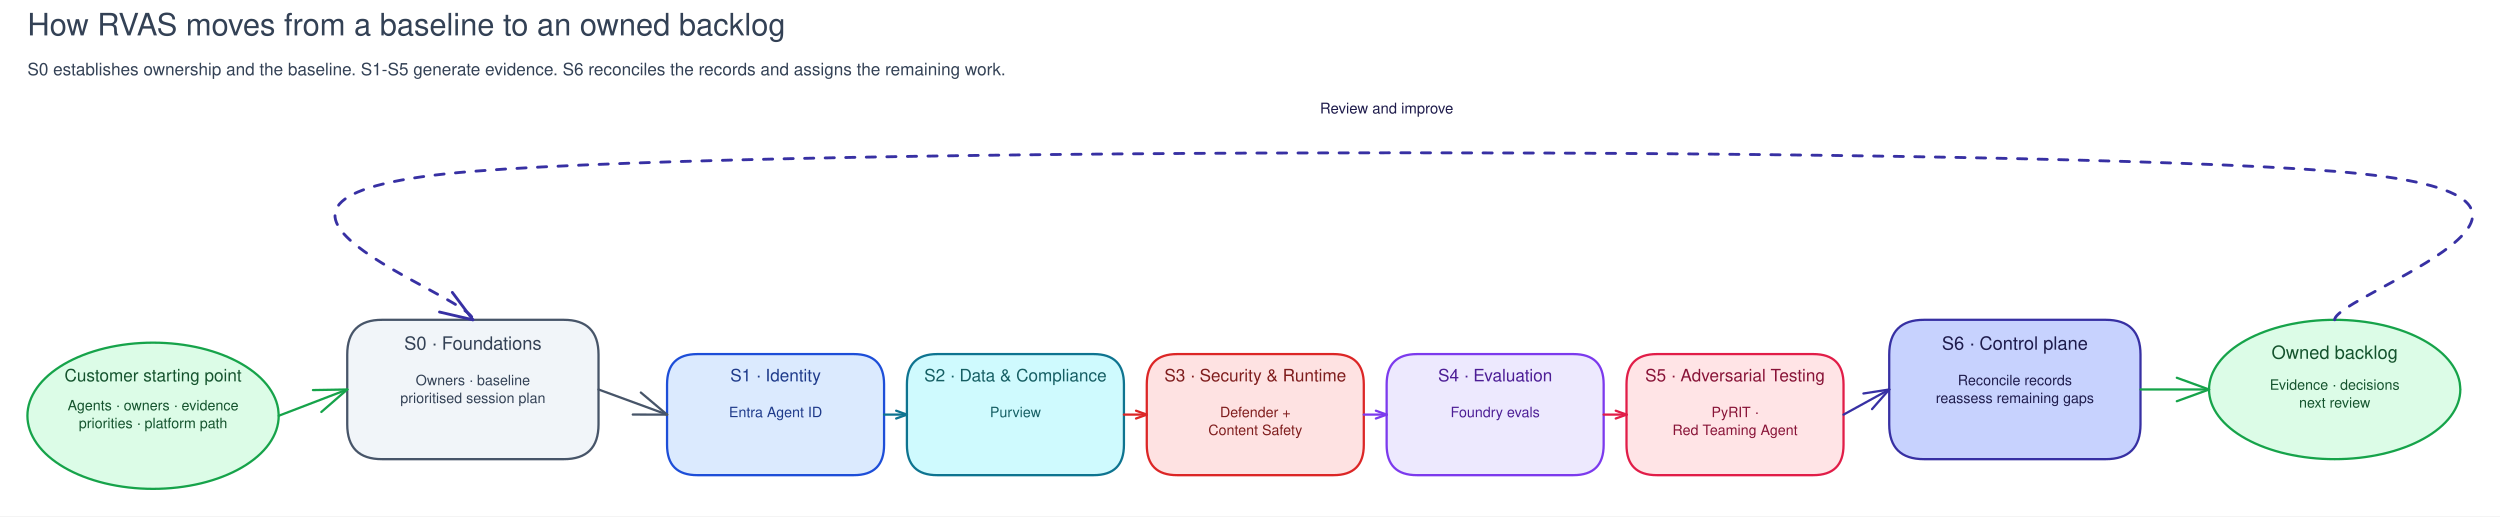
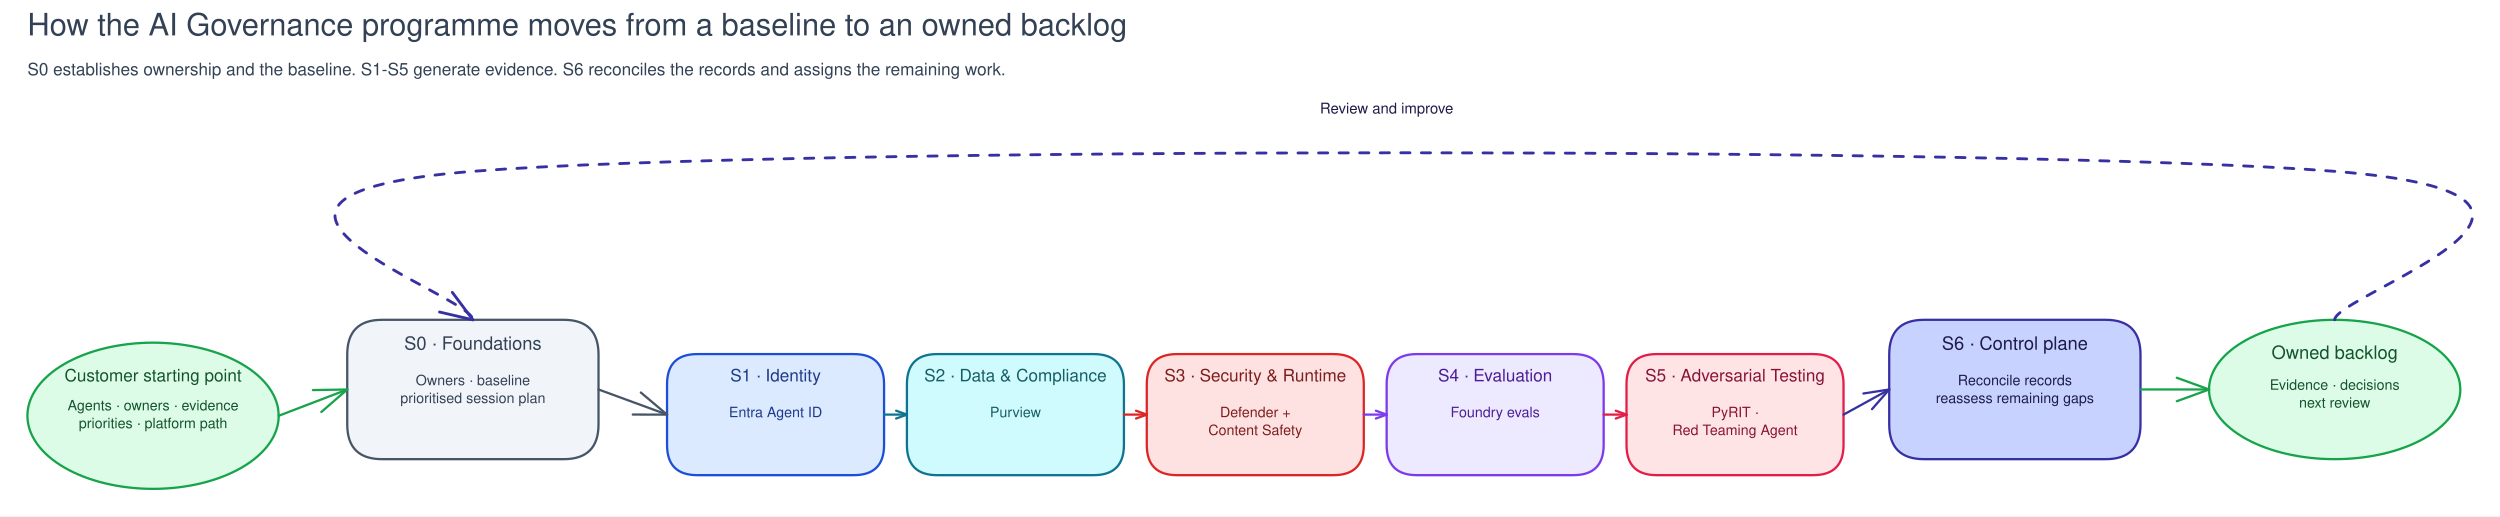
<svg xmlns="http://www.w3.org/2000/svg" version="1.1" viewBox="0 0 2188.741 452" width="2188.741" height="452">
  <defs>
    <style class="style-fonts">
      @font-face {
        font-family: "Virgil";
        src: url("https://unpkg.com/@excalidraw/excalidraw@undefined/dist/excalidraw-assets/Virgil.woff2");
      }
      @font-face {
        font-family: "Cascadia";
        src: url("https://unpkg.com/@excalidraw/excalidraw@undefined/dist/excalidraw-assets/Cascadia.woff2");
      }
      @font-face {
        font-family: "Assistant";
        src: url("https://unpkg.com/@excalidraw/excalidraw@undefined/dist/excalidraw-assets/Assistant-Regular.woff2");
      }
    </style>
  </defs>
  <rect x="0" y="0" width="2188.741" height="452" fill="#ffffff" />
  <g transform="translate(24 24) rotate(0 750 16.875)">
-     <text x="0" y="0" font-family="Helvetica, Segoe UI Emoji" font-size="27px" fill="#334155" text-anchor="start" style="white-space: pre;" direction="ltr" dominant-baseline="text-before-edge">How RVAS moves from a baseline to an owned backlog</text>
+     <text x="0" y="0" font-family="Helvetica, Segoe UI Emoji" font-size="27px" fill="#334155" text-anchor="start" style="white-space: pre;" direction="ltr" dominant-baseline="text-before-edge">How the AI Governance programme moves from a baseline to an owned backlog</text>
  </g>
  <g transform="translate(24 62) rotate(0 750 9.375)">
    <text x="0" y="0" font-family="Helvetica, Segoe UI Emoji" font-size="15px" fill="#334155" text-anchor="start" style="white-space: pre;" direction="ltr" dominant-baseline="text-before-edge">S0 establishes ownership and the baseline. S1-S5 generate evidence. S6 reconciles the records and assigns the remaining work.</text>
  </g>
  <g stroke-linecap="round" transform="translate(24 300) rotate(0 110 64)">
    <path d="M220 64 C220 66.09, 219.82 68.19, 219.47 70.27 C219.12 72.35, 218.59 74.43, 217.89 76.49 C217.19 78.54, 216.31 80.58, 215.26 82.58 C214.22 84.58, 213 86.56, 211.63 88.49 C210.25 90.42, 208.71 92.33, 207.01 94.17 C205.32 96.01, 203.46 97.82, 201.46 99.56 C199.46 101.3, 197.31 102.98, 195.03 104.6 C192.75 106.22, 190.32 107.78, 187.78 109.25 C185.24 110.73, 182.56 112.15, 179.78 113.47 C177.01 114.8, 174.1 116.05, 171.11 117.21 C168.12 118.38, 165.02 119.46, 161.85 120.44 C158.68 121.43, 155.42 122.33, 152.1 123.13 C148.77 123.93, 145.37 124.64, 141.93 125.24 C138.49 125.85, 134.98 126.36, 131.46 126.77 C127.94 127.18, 124.36 127.49, 120.78 127.69 C117.21 127.9, 113.59 128, 110 128 C106.41 128, 102.79 127.9, 99.22 127.69 C95.64 127.49, 92.06 127.18, 88.54 126.77 C85.02 126.36, 81.51 125.85, 78.07 125.24 C74.63 124.64, 71.23 123.93, 67.9 123.13 C64.58 122.33, 61.32 121.43, 58.15 120.44 C54.98 119.46, 51.88 118.38, 48.89 117.21 C45.9 116.05, 42.99 114.8, 40.22 113.47 C37.44 112.15, 34.76 110.73, 32.22 109.25 C29.68 107.78, 27.25 106.22, 24.97 104.6 C22.69 102.98, 20.54 101.3, 18.54 99.56 C16.54 97.82, 14.68 96.01, 12.99 94.17 C11.29 92.33, 9.75 90.42, 8.37 88.49 C7 86.56, 5.78 84.58, 4.74 82.58 C3.69 80.58, 2.81 78.54, 2.11 76.49 C1.41 74.43, 0.88 72.35, 0.53 70.27 C0.18 68.19, 0 66.09, 0 64 C0 61.91, 0.18 59.81, 0.53 57.73 C0.88 55.65, 1.41 53.57, 2.11 51.51 C2.81 49.46, 3.69 47.42, 4.74 45.42 C5.78 43.42, 7 41.44, 8.37 39.51 C9.75 37.58, 11.29 35.67, 12.99 33.83 C14.68 31.99, 16.54 30.18, 18.54 28.44 C20.54 26.7, 22.69 25.02, 24.97 23.4 C27.25 21.78, 29.68 20.22, 32.22 18.75 C34.76 17.27, 37.44 15.85, 40.22 14.53 C42.99 13.2, 45.9 11.95, 48.89 10.79 C51.88 9.62, 54.98 8.54, 58.15 7.56 C61.32 6.57, 64.58 5.67, 67.9 4.87 C71.23 4.07, 74.63 3.36, 78.07 2.76 C81.51 2.15, 85.02 1.64, 88.54 1.23 C92.06 0.82, 95.64 0.51, 99.22 0.31 C102.79 0.1, 106.41 0, 110 0 C113.59 0, 117.21 0.1, 120.78 0.31 C124.36 0.51, 127.94 0.82, 131.46 1.23 C134.98 1.64, 138.49 2.15, 141.93 2.76 C145.37 3.36, 148.77 4.07, 152.1 4.87 C155.42 5.67, 158.68 6.57, 161.85 7.56 C165.02 8.54, 168.12 9.62, 171.11 10.79 C174.1 11.95, 177.01 13.2, 179.78 14.53 C182.56 15.85, 185.24 17.27, 187.78 18.75 C190.32 20.22, 192.75 21.78, 195.03 23.4 C197.31 25.02, 199.46 26.7, 201.46 28.44 C203.46 30.18, 205.32 31.99, 207.01 33.83 C208.71 35.67, 210.25 37.58, 211.63 39.51 C213 41.44, 214.22 43.42, 215.26 45.42 C216.31 47.42, 217.19 49.46, 217.89 51.51 C218.59 53.57, 219.12 55.65, 219.47 57.73 C219.82 59.81, 219.91 62.95, 220 64 C220.09 65.05, 220.09 62.95, 220 64" stroke="none" stroke-width="0" fill="#dcfce7" />
    <path d="M220 64 C220 66.09, 219.82 68.19, 219.47 70.27 C219.12 72.35, 218.59 74.43, 217.89 76.49 C217.19 78.54, 216.31 80.58, 215.26 82.58 C214.22 84.58, 213 86.56, 211.63 88.49 C210.25 90.42, 208.71 92.33, 207.01 94.17 C205.32 96.01, 203.46 97.82, 201.46 99.56 C199.46 101.3, 197.31 102.98, 195.03 104.6 C192.75 106.22, 190.32 107.78, 187.78 109.25 C185.24 110.73, 182.56 112.15, 179.78 113.47 C177.01 114.8, 174.1 116.05, 171.11 117.21 C168.12 118.38, 165.02 119.46, 161.85 120.44 C158.68 121.43, 155.42 122.33, 152.1 123.13 C148.77 123.93, 145.37 124.64, 141.93 125.24 C138.49 125.85, 134.98 126.36, 131.46 126.77 C127.94 127.18, 124.36 127.49, 120.78 127.69 C117.21 127.9, 113.59 128, 110 128 C106.41 128, 102.79 127.9, 99.22 127.69 C95.64 127.49, 92.06 127.18, 88.54 126.77 C85.02 126.36, 81.51 125.85, 78.07 125.24 C74.63 124.64, 71.23 123.93, 67.9 123.13 C64.58 122.33, 61.32 121.43, 58.15 120.44 C54.98 119.46, 51.88 118.38, 48.89 117.21 C45.9 116.05, 42.99 114.8, 40.22 113.47 C37.44 112.15, 34.76 110.73, 32.22 109.25 C29.68 107.78, 27.25 106.22, 24.97 104.6 C22.69 102.98, 20.54 101.3, 18.54 99.56 C16.54 97.82, 14.68 96.01, 12.99 94.17 C11.29 92.33, 9.75 90.42, 8.37 88.49 C7 86.56, 5.78 84.58, 4.74 82.58 C3.69 80.58, 2.81 78.54, 2.11 76.49 C1.41 74.43, 0.88 72.35, 0.53 70.27 C0.18 68.19, 0 66.09, 0 64 C0 61.91, 0.18 59.81, 0.53 57.73 C0.88 55.65, 1.41 53.57, 2.11 51.51 C2.81 49.46, 3.69 47.42, 4.74 45.42 C5.78 43.42, 7 41.44, 8.37 39.51 C9.75 37.58, 11.29 35.67, 12.99 33.83 C14.68 31.99, 16.54 30.18, 18.54 28.44 C20.54 26.7, 22.69 25.02, 24.97 23.4 C27.25 21.78, 29.68 20.22, 32.22 18.75 C34.76 17.27, 37.44 15.85, 40.22 14.53 C42.99 13.2, 45.9 11.95, 48.89 10.79 C51.88 9.62, 54.98 8.54, 58.15 7.56 C61.32 6.57, 64.58 5.67, 67.9 4.87 C71.23 4.07, 74.63 3.36, 78.07 2.76 C81.51 2.15, 85.02 1.64, 88.54 1.23 C92.06 0.82, 95.64 0.51, 99.22 0.31 C102.79 0.1, 106.41 0, 110 0 C113.59 0, 117.21 0.1, 120.78 0.31 C124.36 0.51, 127.94 0.82, 131.46 1.23 C134.98 1.64, 138.49 2.15, 141.93 2.76 C145.37 3.36, 148.77 4.07, 152.1 4.87 C155.42 5.67, 158.68 6.57, 161.85 7.56 C165.02 8.54, 168.12 9.62, 171.11 10.79 C174.1 11.95, 177.01 13.2, 179.78 14.53 C182.56 15.85, 185.24 17.27, 187.78 18.75 C190.32 20.22, 192.75 21.78, 195.03 23.4 C197.31 25.02, 199.46 26.7, 201.46 28.44 C203.46 30.18, 205.32 31.99, 207.01 33.83 C208.71 35.67, 210.25 37.58, 211.63 39.51 C213 41.44, 214.22 43.42, 215.26 45.42 C216.31 47.42, 217.19 49.46, 217.89 51.51 C218.59 53.57, 219.12 55.65, 219.47 57.73 C219.82 59.81, 219.91 62.95, 220 64 C220.09 65.05, 220.09 62.95, 220 64" stroke="#16a34a" stroke-width="2" fill="none" />
  </g>
  <g transform="translate(24 330) rotate(0 110 9.375)">
    <text x="110" y="0" font-family="Helvetica, Segoe UI Emoji" font-size="15px" fill="#14532d" text-anchor="middle" style="white-space: pre;" direction="ltr" dominant-baseline="text-before-edge">Customer starting point</text>
  </g>
  <g transform="translate(24 356) rotate(0 110 15.625)">
    <text x="110" y="0" font-family="Helvetica, Segoe UI Emoji" font-size="12.5px" fill="#14532d" text-anchor="middle" style="white-space: pre;" direction="ltr" dominant-baseline="text-before-edge">Agents · owners · evidence</text>
    <text x="110" y="15.625" font-family="Helvetica, Segoe UI Emoji" font-size="12.5px" fill="#14532d" text-anchor="middle" style="white-space: pre;" direction="ltr" dominant-baseline="text-before-edge">priorities · platform path</text>
  </g>
  <g stroke-linecap="round" transform="translate(304 280) rotate(0 110 61)">
    <path d="M30.5 0 C91.46 0, 152.42 0, 189.5 0 C209.83 0, 220 10.17, 220 30.5 C220 50.68, 220 70.85, 220 91.5 C220 111.83, 209.83 122, 189.5 122 C141.56 122, 93.62 122, 30.5 122 C10.17 122, 0 111.83, 0 91.5 C0 75.19, 0 58.88, 0 30.5 C0 10.17, 10.17 0, 30.5 0" stroke="none" stroke-width="0" fill="#f1f5f9" />
    <path d="M30.5 0 C63.06 0, 95.63 0, 189.5 0 M30.5 0 C67.61 0, 104.72 0, 189.5 0 M189.5 0 C209.83 0, 220 10.17, 220 30.5 M189.5 0 C209.83 0, 220 10.17, 220 30.5 M220 30.5 C220 50.48, 220 70.45, 220 91.5 M220 30.5 C220 54.2, 220 77.91, 220 91.5 M220 91.5 C220 111.83, 209.83 122, 189.5 122 M220 91.5 C220 111.83, 209.83 122, 189.5 122 M189.5 122 C130.74 122, 71.98 122, 30.5 122 M189.5 122 C137.39 122, 85.27 122, 30.5 122 M30.5 122 C10.17 122, 0 111.83, 0 91.5 M30.5 122 C10.17 122, 0 111.83, 0 91.5 M0 91.5 C0 74.06, 0 56.61, 0 30.5 M0 91.5 C0 69.18, 0 46.87, 0 30.5 M0 30.5 C0 10.17, 10.17 0, 30.5 0 M0 30.5 C0 10.17, 10.17 0, 30.5 0" stroke="#475569" stroke-width="2" fill="none" />
  </g>
  <g transform="translate(312 302) rotate(0 102 10)">
    <text x="102" y="0" font-family="Helvetica, Segoe UI Emoji" font-size="16px" fill="#334155" text-anchor="middle" style="white-space: pre;" direction="ltr" dominant-baseline="text-before-edge">S0 · Foundations</text>
  </g>
  <g transform="translate(312 334) rotate(0 102 15.625)">
    <text x="102" y="0" font-family="Helvetica, Segoe UI Emoji" font-size="12.5px" fill="#334155" text-anchor="middle" style="white-space: pre;" direction="ltr" dominant-baseline="text-before-edge">Owners · baseline</text>
    <text x="102" y="15.625" font-family="Helvetica, Segoe UI Emoji" font-size="12.5px" fill="#334155" text-anchor="middle" style="white-space: pre;" direction="ltr" dominant-baseline="text-before-edge">prioritised session plan</text>
  </g>
  <g stroke-linecap="round">
    <g transform="translate(244 364) rotate(0 30 -11.5)">
      <path d="M0 0 C10 -3.83, 50 -19.17, 60 -23 M0 0 C10 -3.83, 50 -19.17, 60 -23" stroke="#16a34a" stroke-width="2" fill="none" />
    </g>
    <g transform="translate(244 364) rotate(0 30 -11.5)">
      <path d="M37.35 -3.33 C41.99 -7.36, 46.64 -11.39, 60 -23 M37.35 -3.33 C43.17 -8.39, 49 -13.44, 60 -23" stroke="#16a34a" stroke-width="2" fill="none" />
    </g>
    <g transform="translate(244 364) rotate(0 30 -11.5)">
      <path d="M30 -22.49 C36.15 -22.59, 42.3 -22.7, 60 -23 M30 -22.49 C37.72 -22.62, 45.43 -22.75, 60 -23" stroke="#16a34a" stroke-width="2" fill="none" />
    </g>
  </g>
  <mask />
  <g stroke-linecap="round" transform="translate(584 310) rotate(0 95 53)">
    <path d="M26.5 0 C76.18 0, 125.86 0, 163.5 0 C181.17 0, 190 8.83, 190 26.5 C190 40.98, 190 55.46, 190 79.5 C190 97.17, 181.17 106, 163.5 106 C117.3 106, 71.11 106, 26.5 106 C8.83 106, 0 97.17, 0 79.5 C0 59.03, 0 38.56, 0 26.5 C0 8.83, 8.83 0, 26.5 0" stroke="none" stroke-width="0" fill="#dbeafe" />
    <path d="M26.5 0 C54.59 0, 82.68 0, 163.5 0 M26.5 0 C75.97 0, 125.44 0, 163.5 0 M163.5 0 C181.17 0, 190 8.83, 190 26.5 M163.5 0 C181.17 0, 190 8.83, 190 26.5 M190 26.5 C190 46.91, 190 67.32, 190 79.5 M190 26.5 C190 41.08, 190 55.67, 190 79.5 M190 79.5 C190 97.17, 181.17 106, 163.5 106 M190 79.5 C190 97.17, 181.17 106, 163.5 106 M163.5 106 C117.26 106, 71.02 106, 26.5 106 M163.5 106 C122 106, 80.49 106, 26.5 106 M26.5 106 C8.83 106, 0 97.17, 0 79.5 M26.5 106 C8.83 106, 0 97.17, 0 79.5 M0 79.5 C0 61.5, 0 43.5, 0 26.5 M0 79.5 C0 63.06, 0 46.61, 0 26.5 M0 26.5 C0 8.83, 8.83 0, 26.5 0 M0 26.5 C0 8.83, 8.83 0, 26.5 0" stroke="#1d4ed8" stroke-width="2" fill="none" />
  </g>
  <g transform="translate(590 330) rotate(0 89 9.375)">
    <text x="89" y="0" font-family="Helvetica, Segoe UI Emoji" font-size="15px" fill="#1e3a8a" text-anchor="middle" style="white-space: pre;" direction="ltr" dominant-baseline="text-before-edge">S1 · Identity</text>
  </g>
  <g transform="translate(590 362) rotate(0 89 7.8125)">
    <text x="89" y="0" font-family="Helvetica, Segoe UI Emoji" font-size="12.5px" fill="#1e3a8a" text-anchor="middle" style="white-space: pre;" direction="ltr" dominant-baseline="text-before-edge">Entra Agent ID</text>
  </g>
  <g stroke-linecap="round" transform="translate(794 310) rotate(0 95 53)">
    <path d="M26.5 0 C62.41 0, 98.31 0, 163.5 0 C181.17 0, 190 8.83, 190 26.5 C190 40.31, 190 54.13, 190 79.5 C190 97.17, 181.17 106, 163.5 106 C125.56 106, 87.61 106, 26.5 106 C8.83 106, 0 97.17, 0 79.5 C0 63.62, 0 47.74, 0 26.5 C0 8.83, 8.83 0, 26.5 0" stroke="none" stroke-width="0" fill="#cffafe" />
    <path d="M26.5 0 C54.61 0, 82.72 0, 163.5 0 M26.5 0 C64.98 0, 103.46 0, 163.5 0 M163.5 0 C181.17 0, 190 8.83, 190 26.5 M163.5 0 C181.17 0, 190 8.83, 190 26.5 M190 26.5 C190 47.58, 190 68.65, 190 79.5 M190 26.5 C190 42.85, 190 59.19, 190 79.5 M190 79.5 C190 97.17, 181.17 106, 163.5 106 M190 79.5 C190 97.17, 181.17 106, 163.5 106 M163.5 106 C124.31 106, 85.13 106, 26.5 106 M163.5 106 C128.34 106, 93.17 106, 26.5 106 M26.5 106 C8.83 106, 0 97.17, 0 79.5 M26.5 106 C8.83 106, 0 97.17, 0 79.5 M0 79.5 C0 59.47, 0 39.44, 0 26.5 M0 79.5 C0 59.1, 0 38.71, 0 26.5 M0 26.5 C0 8.83, 8.83 0, 26.5 0 M0 26.5 C0 8.83, 8.83 0, 26.5 0" stroke="#0e7490" stroke-width="2" fill="none" />
  </g>
  <g transform="translate(800 330) rotate(0 89 9.375)">
    <text x="89" y="0" font-family="Helvetica, Segoe UI Emoji" font-size="15px" fill="#155e63" text-anchor="middle" style="white-space: pre;" direction="ltr" dominant-baseline="text-before-edge">S2 · Data &amp; Compliance</text>
  </g>
  <g transform="translate(800 362) rotate(0 89 7.8125)">
    <text x="89" y="0" font-family="Helvetica, Segoe UI Emoji" font-size="12.5px" fill="#155e63" text-anchor="middle" style="white-space: pre;" direction="ltr" dominant-baseline="text-before-edge">Purview</text>
  </g>
  <g stroke-linecap="round" transform="translate(1004 310) rotate(0 95 53)">
    <path d="M26.5 0 C76.03 0, 125.57 0, 163.5 0 C181.17 0, 190 8.83, 190 26.5 C190 39.65, 190 52.8, 190 79.5 C190 97.17, 181.17 106, 163.5 106 C133.81 106, 104.12 106, 26.5 106 C8.83 106, 0 97.17, 0 79.5 C0 68.21, 0 56.92, 0 26.5 C0 8.83, 8.83 0, 26.5 0" stroke="none" stroke-width="0" fill="#fee2e2" />
    <path d="M26.5 0 C54.63 0, 82.76 0, 163.5 0 M26.5 0 C53.99 0, 81.48 0, 163.5 0 M163.5 0 C181.17 0, 190 8.83, 190 26.5 M163.5 0 C181.17 0, 190 8.83, 190 26.5 M190 26.5 C190 37.64, 190 48.79, 190 79.5 M190 26.5 C190 44.61, 190 62.72, 190 79.5 M190 79.5 C190 97.17, 181.17 106, 163.5 106 M190 79.5 C190 97.17, 181.17 106, 163.5 106 M163.5 106 C131.36 106, 99.23 106, 26.5 106 M163.5 106 C134.68 106, 105.86 106, 26.5 106 M26.5 106 C8.83 106, 0 97.17, 0 79.5 M26.5 106 C8.83 106, 0 97.17, 0 79.5 M0 79.5 C0 68.04, 0 56.57, 0 26.5 M0 79.5 C0 65.75, 0 52, 0 26.5 M0 26.5 C0 8.83, 8.83 0, 26.5 0 M0 26.5 C0 8.83, 8.83 0, 26.5 0" stroke="#dc2626" stroke-width="2" fill="none" />
  </g>
  <g transform="translate(1010 330) rotate(0 89 9.375)">
    <text x="89" y="0" font-family="Helvetica, Segoe UI Emoji" font-size="15px" fill="#7f1d1d" text-anchor="middle" style="white-space: pre;" direction="ltr" dominant-baseline="text-before-edge">S3 · Security &amp; Runtime</text>
  </g>
  <g transform="translate(1010 362) rotate(0 89 15.625)">
    <text x="89" y="0" font-family="Helvetica, Segoe UI Emoji" font-size="12.5px" fill="#7f1d1d" text-anchor="middle" style="white-space: pre;" direction="ltr" dominant-baseline="text-before-edge">Defender +</text>
    <text x="89" y="15.625" font-family="Helvetica, Segoe UI Emoji" font-size="12.5px" fill="#7f1d1d" text-anchor="middle" style="white-space: pre;" direction="ltr" dominant-baseline="text-before-edge">Content Safety</text>
  </g>
  <g stroke-linecap="round" transform="translate(1214 310) rotate(0 95 53)">
    <path d="M26.5 0 C62.26 0, 98.02 0, 163.5 0 C181.17 0, 190 8.83, 190 26.5 C190 38.99, 190 51.47, 190 79.5 C190 97.17, 181.17 106, 163.5 106 C114.66 106, 65.82 106, 26.5 106 C8.83 106, 0 97.17, 0 79.5 C0 62.2, 0 44.9, 0 26.5 C0 8.83, 8.83 0, 26.5 0" stroke="none" stroke-width="0" fill="#ede9fe" />
    <path d="M26.5 0 C54.65 0, 82.81 0, 163.5 0 M26.5 0 C70.4 0, 114.3 0, 163.5 0 M163.5 0 C181.17 0, 190 8.83, 190 26.5 M163.5 0 C181.17 0, 190 8.83, 190 26.5 M190 26.5 C190 38.31, 190 50.12, 190 79.5 M190 26.5 C190 46.37, 190 66.25, 190 79.5 M190 79.5 C190 97.17, 181.17 106, 163.5 106 M190 79.5 C190 97.17, 181.17 106, 163.5 106 M163.5 106 C111.01 106, 58.53 106, 26.5 106 M163.5 106 C113.62 106, 63.74 106, 26.5 106 M26.5 106 C8.83 106, 0 97.17, 0 79.5 M26.5 106 C8.83 106, 0 97.17, 0 79.5 M0 79.5 C0 66.01, 0 52.51, 0 26.5 M0 79.5 C0 61.8, 0 44.1, 0 26.5 M0 26.5 C0 8.83, 8.83 0, 26.5 0 M0 26.5 C0 8.83, 8.83 0, 26.5 0" stroke="#7c3aed" stroke-width="2" fill="none" />
  </g>
  <g transform="translate(1220 330) rotate(0 89 9.375)">
    <text x="89" y="0" font-family="Helvetica, Segoe UI Emoji" font-size="15px" fill="#4c1d95" text-anchor="middle" style="white-space: pre;" direction="ltr" dominant-baseline="text-before-edge">S4 · Evaluation</text>
  </g>
  <g transform="translate(1220 362) rotate(0 89 7.8125)">
    <text x="89" y="0" font-family="Helvetica, Segoe UI Emoji" font-size="12.5px" fill="#4c1d95" text-anchor="middle" style="white-space: pre;" direction="ltr" dominant-baseline="text-before-edge">Foundry evals</text>
  </g>
  <g stroke-linecap="round" transform="translate(1424 310) rotate(0 95 53)">
    <path d="M26.5 0 C75.88 0, 125.27 0, 163.5 0 C181.17 0, 190 8.83, 190 26.5 C190 38.32, 190 50.14, 190 79.5 C190 97.17, 181.17 106, 163.5 106 C122.91 106, 82.32 106, 26.5 106 C8.83 106, 0 97.17, 0 79.5 C0 66.79, 0 54.07, 0 26.5 C0 8.83, 8.83 0, 26.5 0" stroke="none" stroke-width="0" fill="#ffe4e6" />
    <path d="M26.5 0 C54.68 0, 82.85 0, 163.5 0 M26.5 0 C59.41 0, 92.32 0, 163.5 0 M163.5 0 C181.17 0, 190 8.83, 190 26.5 M163.5 0 C181.17 0, 190 8.83, 190 26.5 M190 26.5 C190 38.98, 190 51.45, 190 79.5 M190 26.5 C190 37.54, 190 48.57, 190 79.5 M190 79.5 C190 97.17, 181.17 106, 163.5 106 M190 79.5 C190 97.17, 181.17 106, 163.5 106 M163.5 106 C118.06 106, 72.63 106, 26.5 106 M163.5 106 C119.96 106, 76.42 106, 26.5 106 M26.5 106 C8.83 106, 0 97.17, 0 79.5 M26.5 106 C8.83 106, 0 97.17, 0 79.5 M0 79.5 C0 63.97, 0 48.45, 0 26.5 M0 79.5 C0 68.44, 0 57.39, 0 26.5 M0 26.5 C0 8.83, 8.83 0, 26.5 0 M0 26.5 C0 8.83, 8.83 0, 26.5 0" stroke="#e11d48" stroke-width="2" fill="none" />
  </g>
  <g transform="translate(1430 330) rotate(0 89 9.375)">
    <text x="89" y="0" font-family="Helvetica, Segoe UI Emoji" font-size="15px" fill="#881337" text-anchor="middle" style="white-space: pre;" direction="ltr" dominant-baseline="text-before-edge">S5 · Adversarial Testing</text>
  </g>
  <g transform="translate(1430 362) rotate(0 89 15.625)">
    <text x="89" y="0" font-family="Helvetica, Segoe UI Emoji" font-size="12.5px" fill="#881337" text-anchor="middle" style="white-space: pre;" direction="ltr" dominant-baseline="text-before-edge">PyRIT ·</text>
    <text x="89" y="15.625" font-family="Helvetica, Segoe UI Emoji" font-size="12.5px" fill="#881337" text-anchor="middle" style="white-space: pre;" direction="ltr" dominant-baseline="text-before-edge">Red Teaming Agent</text>
  </g>
  <g stroke-linecap="round">
    <g transform="translate(524 341) rotate(0 30 11)">
      <path d="M0 0 C10 3.67, 50 18.33, 60 22 M0 0 C10 3.67, 50 18.33, 60 22" stroke="#475569" stroke-width="2" fill="none" />
    </g>
    <g transform="translate(524 341) rotate(0 30 11)">
      <path d="M30 21.93 C36.18 21.94, 42.35 21.96, 60 22 M30 21.93 C37.92 21.95, 45.84 21.97, 60 22" stroke="#475569" stroke-width="2" fill="none" />
    </g>
    <g transform="translate(524 341) rotate(0 30 11)">
      <path d="M37.06 2.66 C41.79 6.64, 46.51 10.62, 60 22 M37.06 2.66 C43.12 7.77, 49.17 12.87, 60 22" stroke="#475569" stroke-width="2" fill="none" />
    </g>
  </g>
  <mask />
  <g stroke-linecap="round">
    <g transform="translate(774 363) rotate(0 10 0)">
      <path d="M0 0 C4.12 0, 8.24 0, 20 0 M0 0 C5.44 0, 10.87 0, 20 0" stroke="#0e7490" stroke-width="2" fill="none" />
    </g>
    <g transform="translate(774 363) rotate(0 10 0)">
      <path d="M10.6 3.42 C12.54 2.72, 14.47 2.01, 20 0 M10.6 3.42 C13.16 2.49, 15.71 1.56, 20 0" stroke="#0e7490" stroke-width="2" fill="none" />
    </g>
    <g transform="translate(774 363) rotate(0 10 0)">
      <path d="M10.6 -3.42 C12.54 -2.72, 14.47 -2.01, 20 0 M10.6 -3.42 C13.16 -2.49, 15.71 -1.56, 20 0" stroke="#0e7490" stroke-width="2" fill="none" />
    </g>
  </g>
  <mask />
  <g stroke-linecap="round">
    <g transform="translate(984 363) rotate(0 10 0)">
      <path d="M0 0 C4.12 0, 8.24 0, 20 0 M0 0 C5.6 0, 11.19 0, 20 0" stroke="#dc2626" stroke-width="2" fill="none" />
    </g>
    <g transform="translate(984 363) rotate(0 10 0)">
      <path d="M10.6 3.42 C12.54 2.72, 14.47 2.01, 20 0 M10.6 3.42 C13.23 2.46, 15.86 1.51, 20 0" stroke="#dc2626" stroke-width="2" fill="none" />
    </g>
    <g transform="translate(984 363) rotate(0 10 0)">
      <path d="M10.6 -3.42 C12.54 -2.72, 14.47 -2.01, 20 0 M10.6 -3.42 C13.23 -2.46, 15.86 -1.51, 20 0" stroke="#dc2626" stroke-width="2" fill="none" />
    </g>
  </g>
  <mask />
  <g stroke-linecap="round">
    <g transform="translate(1194 363) rotate(0 10 0)">
      <path d="M0 0 C4.12 0, 8.24 0, 20 0 M0 0 C5.75 0, 11.51 0, 20 0" stroke="#7c3aed" stroke-width="2" fill="none" />
    </g>
    <g transform="translate(1194 363) rotate(0 10 0)">
      <path d="M10.6 3.42 C12.54 2.72, 14.48 2.01, 20 0 M10.6 3.42 C13.31 2.44, 16.01 1.45, 20 0" stroke="#7c3aed" stroke-width="2" fill="none" />
    </g>
    <g transform="translate(1194 363) rotate(0 10 0)">
      <path d="M10.6 -3.42 C12.54 -2.72, 14.48 -2.01, 20 0 M10.6 -3.42 C13.31 -2.44, 16.01 -1.45, 20 0" stroke="#7c3aed" stroke-width="2" fill="none" />
    </g>
  </g>
  <mask />
  <g stroke-linecap="round">
    <g transform="translate(1404 363) rotate(0 10 0)">
      <path d="M0 0 C4.12 0, 8.24 0, 20 0 M0 0 C5.91 0, 11.82 0, 20 0" stroke="#e11d48" stroke-width="2" fill="none" />
    </g>
    <g transform="translate(1404 363) rotate(0 10 0)">
      <path d="M10.6 3.42 C12.54 2.72, 14.48 2.01, 20 0 M10.6 3.42 C13.38 2.41, 16.16 1.4, 20 0" stroke="#e11d48" stroke-width="2" fill="none" />
    </g>
    <g transform="translate(1404 363) rotate(0 10 0)">
      <path d="M10.6 -3.42 C12.54 -2.72, 14.48 -2.01, 20 0 M10.6 -3.42 C13.38 -2.41, 16.16 -1.4, 20 0" stroke="#e11d48" stroke-width="2" fill="none" />
    </g>
  </g>
  <mask />
  <g stroke-linecap="round" transform="translate(1654 280) rotate(0 110 61)">
    <path d="M30.5 0 C71.66 0, 112.81 0, 189.5 0 C209.83 0, 220 10.17, 220 30.5 C220 54.01, 220 77.52, 220 91.5 C220 111.83, 209.83 122, 189.5 122 C139.32 122, 89.15 122, 30.5 122 C10.17 122, 0 111.83, 0 91.5 C0 68.31, 0 45.13, 0 30.5 C0 10.17, 10.17 0, 30.5 0" stroke="none" stroke-width="0" fill="#c7d2fe" />
    <path d="M30.5 0 C63.27 0, 96.05 0, 189.5 0 M30.5 0 C94.03 0, 157.56 0, 189.5 0 M189.5 0 C209.83 0, 220 10.17, 220 30.5 M189.5 0 C209.83 0, 220 10.17, 220 30.5 M220 30.5 C220 47.16, 220 63.82, 220 91.5 M220 30.5 C220 49.29, 220 68.08, 220 91.5 M220 91.5 C220 111.83, 209.83 122, 189.5 122 M220 91.5 C220 111.83, 209.83 122, 189.5 122 M189.5 122 C129.52 122, 69.53 122, 30.5 122 M189.5 122 C129.25 122, 69 122, 30.5 122 M30.5 122 C10.17 122, 0 111.83, 0 91.5 M30.5 122 C10.17 122, 0 111.83, 0 91.5 M0 91.5 C0 78.82, 0 66.14, 0 30.5 M0 91.5 C0 77.33, 0 63.16, 0 30.5 M0 30.5 C0 10.17, 10.17 0, 30.5 0 M0 30.5 C0 10.17, 10.17 0, 30.5 0" stroke="#3730a3" stroke-width="2" fill="none" />
  </g>
  <g transform="translate(1662 302) rotate(0 102 10)">
    <text x="102" y="0" font-family="Helvetica, Segoe UI Emoji" font-size="16px" fill="#1e1b4b" text-anchor="middle" style="white-space: pre;" direction="ltr" dominant-baseline="text-before-edge">S6 · Control plane</text>
  </g>
  <g transform="translate(1662 334) rotate(0 102 15.625)">
    <text x="102" y="0" font-family="Helvetica, Segoe UI Emoji" font-size="12.5px" fill="#1e1b4b" text-anchor="middle" style="white-space: pre;" direction="ltr" dominant-baseline="text-before-edge">Reconcile records</text>
    <text x="102" y="15.625" font-family="Helvetica, Segoe UI Emoji" font-size="12.5px" fill="#1e1b4b" text-anchor="middle" style="white-space: pre;" direction="ltr" dominant-baseline="text-before-edge">reassess remaining gaps</text>
  </g>
  <g stroke-linecap="round">
    <g transform="translate(1614 363) rotate(0 20 -11)">
      <path d="M0 0 C6.67 -3.67, 33.33 -18.33, 40 -22 M0 0 C6.67 -3.67, 33.33 -18.33, 40 -22" stroke="#3730a3" stroke-width="2" fill="none" />
    </g>
    <g transform="translate(1614 363) rotate(0 20 -11)">
      <path d="M24.97 -4.82 C28.07 -8.37, 31.17 -11.91, 40 -22 M24.97 -4.82 C28.33 -8.66, 31.68 -12.49, 40 -22" stroke="#3730a3" stroke-width="2" fill="none" />
    </g>
    <g transform="translate(1614 363) rotate(0 20 -11)">
      <path d="M17.44 -18.5 C22.1 -19.23, 26.75 -19.95, 40 -22 M17.44 -18.5 C22.48 -19.28, 27.52 -20.07, 40 -22" stroke="#3730a3" stroke-width="2" fill="none" />
    </g>
  </g>
  <mask />
  <g stroke-linecap="round" transform="translate(1934 280) rotate(0 110 61)">
    <path d="M220 61 C220 62.99, 219.82 65, 219.47 66.98 C219.12 68.96, 218.59 70.95, 217.89 72.9 C217.19 74.86, 216.31 76.8, 215.26 78.71 C214.22 80.61, 213 82.5, 211.63 84.34 C210.25 86.18, 208.71 88, 207.01 89.76 C205.32 91.51, 203.46 93.23, 201.46 94.89 C199.46 96.55, 197.31 98.16, 195.03 99.7 C192.75 101.24, 190.32 102.72, 187.78 104.13 C185.24 105.54, 182.56 106.89, 179.78 108.15 C177.01 109.42, 174.1 110.61, 171.11 111.72 C168.12 112.83, 165.02 113.86, 161.85 114.8 C158.68 115.74, 155.42 116.59, 152.1 117.36 C148.77 118.12, 145.37 118.79, 141.93 119.37 C138.49 119.95, 134.98 120.44, 131.46 120.83 C127.94 121.22, 124.36 121.51, 120.78 121.71 C117.21 121.9, 113.59 122, 110 122 C106.41 122, 102.79 121.9, 99.22 121.71 C95.64 121.51, 92.06 121.22, 88.54 120.83 C85.02 120.44, 81.51 119.95, 78.07 119.37 C74.63 118.79, 71.23 118.12, 67.9 117.36 C64.58 116.59, 61.32 115.74, 58.15 114.8 C54.98 113.86, 51.88 112.83, 48.89 111.72 C45.9 110.61, 42.99 109.42, 40.22 108.15 C37.44 106.89, 34.76 105.54, 32.22 104.13 C29.68 102.72, 27.25 101.24, 24.97 99.7 C22.69 98.16, 20.54 96.55, 18.54 94.89 C16.54 93.23, 14.68 91.51, 12.99 89.76 C11.29 88, 9.75 86.18, 8.37 84.34 C7 82.5, 5.78 80.61, 4.74 78.71 C3.69 76.8, 2.81 74.86, 2.11 72.9 C1.41 70.95, 0.88 68.96, 0.53 66.98 C0.18 65, 0 62.99, 0 61 C0 59.01, 0.18 57, 0.53 55.02 C0.88 53.04, 1.41 51.05, 2.11 49.1 C2.81 47.14, 3.69 45.2, 4.74 43.29 C5.78 41.39, 7 39.5, 8.37 37.66 C9.75 35.82, 11.29 34, 12.99 32.24 C14.68 30.49, 16.54 28.77, 18.54 27.11 C20.54 25.45, 22.69 23.84, 24.97 22.3 C27.25 20.76, 29.68 19.28, 32.22 17.87 C34.76 16.46, 37.44 15.11, 40.22 13.85 C42.99 12.58, 45.9 11.39, 48.89 10.28 C51.88 9.17, 54.98 8.14, 58.15 7.2 C61.32 6.26, 64.58 5.41, 67.9 4.64 C71.23 3.88, 74.63 3.21, 78.07 2.63 C81.51 2.05, 85.02 1.56, 88.54 1.17 C92.06 0.78, 95.64 0.49, 99.22 0.29 C102.79 0.1, 106.41 0, 110 0 C113.59 0, 117.21 0.1, 120.78 0.29 C124.36 0.49, 127.94 0.78, 131.46 1.17 C134.98 1.56, 138.49 2.05, 141.93 2.63 C145.37 3.21, 148.77 3.88, 152.1 4.64 C155.42 5.41, 158.68 6.26, 161.85 7.2 C165.02 8.14, 168.12 9.17, 171.11 10.28 C174.1 11.39, 177.01 12.58, 179.78 13.85 C182.56 15.11, 185.24 16.46, 187.78 17.87 C190.32 19.28, 192.75 20.76, 195.03 22.3 C197.31 23.84, 199.46 25.45, 201.46 27.11 C203.46 28.77, 205.32 30.49, 207.01 32.24 C208.71 34, 210.25 35.82, 211.63 37.66 C213 39.5, 214.22 41.39, 215.26 43.29 C216.31 45.2, 217.19 47.14, 217.89 49.1 C218.59 51.05, 219.12 53.04, 219.47 55.02 C219.82 57, 219.91 60, 220 61 C220.09 62, 220.09 60, 220 61" stroke="none" stroke-width="0" fill="#dcfce7" />
    <path d="M220 61 C220 62.99, 219.82 65, 219.47 66.98 C219.12 68.96, 218.59 70.95, 217.89 72.9 C217.19 74.86, 216.31 76.8, 215.26 78.71 C214.22 80.61, 213 82.5, 211.63 84.34 C210.25 86.18, 208.71 88, 207.01 89.76 C205.32 91.51, 203.46 93.23, 201.46 94.89 C199.46 96.55, 197.31 98.16, 195.03 99.7 C192.75 101.24, 190.32 102.72, 187.78 104.13 C185.24 105.54, 182.56 106.89, 179.78 108.15 C177.01 109.42, 174.1 110.61, 171.11 111.72 C168.12 112.83, 165.02 113.86, 161.85 114.8 C158.68 115.74, 155.42 116.59, 152.1 117.36 C148.77 118.12, 145.37 118.79, 141.93 119.37 C138.49 119.95, 134.98 120.44, 131.46 120.83 C127.94 121.22, 124.36 121.51, 120.78 121.71 C117.21 121.9, 113.59 122, 110 122 C106.41 122, 102.79 121.9, 99.22 121.71 C95.64 121.51, 92.06 121.22, 88.54 120.83 C85.02 120.44, 81.51 119.95, 78.07 119.37 C74.63 118.79, 71.23 118.12, 67.9 117.36 C64.58 116.59, 61.32 115.74, 58.15 114.8 C54.98 113.86, 51.88 112.83, 48.89 111.72 C45.9 110.61, 42.99 109.42, 40.22 108.15 C37.44 106.89, 34.76 105.54, 32.22 104.13 C29.68 102.72, 27.25 101.24, 24.97 99.7 C22.69 98.16, 20.54 96.55, 18.54 94.89 C16.54 93.23, 14.68 91.51, 12.99 89.76 C11.29 88, 9.75 86.18, 8.37 84.34 C7 82.5, 5.78 80.61, 4.74 78.71 C3.69 76.8, 2.81 74.86, 2.11 72.9 C1.41 70.95, 0.88 68.96, 0.53 66.98 C0.18 65, 0 62.99, 0 61 C0 59.01, 0.18 57, 0.53 55.02 C0.88 53.04, 1.41 51.05, 2.11 49.1 C2.81 47.14, 3.69 45.2, 4.74 43.29 C5.78 41.39, 7 39.5, 8.37 37.66 C9.75 35.82, 11.29 34, 12.99 32.24 C14.68 30.49, 16.54 28.77, 18.54 27.11 C20.54 25.45, 22.69 23.84, 24.97 22.3 C27.25 20.76, 29.68 19.28, 32.22 17.87 C34.76 16.46, 37.44 15.11, 40.22 13.85 C42.99 12.58, 45.9 11.39, 48.89 10.28 C51.88 9.17, 54.98 8.14, 58.15 7.2 C61.32 6.26, 64.58 5.41, 67.9 4.64 C71.23 3.88, 74.63 3.21, 78.07 2.63 C81.51 2.05, 85.02 1.56, 88.54 1.17 C92.06 0.78, 95.64 0.49, 99.22 0.29 C102.79 0.1, 106.41 0, 110 0 C113.59 0, 117.21 0.1, 120.78 0.29 C124.36 0.49, 127.94 0.78, 131.46 1.17 C134.98 1.56, 138.49 2.05, 141.93 2.63 C145.37 3.21, 148.77 3.88, 152.1 4.64 C155.42 5.41, 158.68 6.26, 161.85 7.2 C165.02 8.14, 168.12 9.17, 171.11 10.28 C174.1 11.39, 177.01 12.58, 179.78 13.85 C182.56 15.11, 185.24 16.46, 187.78 17.87 C190.32 19.28, 192.75 20.76, 195.03 22.3 C197.31 23.84, 199.46 25.45, 201.46 27.11 C203.46 28.77, 205.32 30.49, 207.01 32.24 C208.71 34, 210.25 35.82, 211.63 37.66 C213 39.5, 214.22 41.39, 215.26 43.29 C216.31 45.2, 217.19 47.14, 217.89 49.1 C218.59 51.05, 219.12 53.04, 219.47 55.02 C219.82 57, 219.91 60, 220 61 C220.09 62, 220.09 60, 220 61" stroke="#16a34a" stroke-width="2" fill="none" />
  </g>
  <g transform="translate(1934 310) rotate(0 110 10)">
    <text x="110" y="0" font-family="Helvetica, Segoe UI Emoji" font-size="16px" fill="#14532d" text-anchor="middle" style="white-space: pre;" direction="ltr" dominant-baseline="text-before-edge">Owned backlog</text>
  </g>
  <g transform="translate(1934 338) rotate(0 110 15.625)">
    <text x="110" y="0" font-family="Helvetica, Segoe UI Emoji" font-size="12.5px" fill="#14532d" text-anchor="middle" style="white-space: pre;" direction="ltr" dominant-baseline="text-before-edge">Evidence · decisions</text>
    <text x="110" y="15.625" font-family="Helvetica, Segoe UI Emoji" font-size="12.5px" fill="#14532d" text-anchor="middle" style="white-space: pre;" direction="ltr" dominant-baseline="text-before-edge">next review</text>
  </g>
  <g stroke-linecap="round">
    <g transform="translate(1874 341) rotate(0 30 0)">
      <path d="M0 0 C10 0, 50 0, 60 0 M0 0 C10 0, 50 0, 60 0" stroke="#16a34a" stroke-width="2" fill="none" />
    </g>
    <g transform="translate(1874 341) rotate(0 30 0)">
      <path d="M31.81 10.26 C37.63 8.14, 43.45 6.02, 60 0 M31.81 10.26 C41.7 6.66, 51.6 3.06, 60 0" stroke="#16a34a" stroke-width="2" fill="none" />
    </g>
    <g transform="translate(1874 341) rotate(0 30 0)">
      <path d="M31.81 -10.26 C37.63 -8.14, 43.45 -6.02, 60 0 M31.81 -10.26 C41.7 -6.66, 51.6 -3.06, 60 0" stroke="#16a34a" stroke-width="2" fill="none" />
    </g>
  </g>
  <mask />
  <g stroke-linecap="round">
    <g transform="translate(2044 280) rotate(0 -815 -65)">
      <path d="M0 0 C0 -21.67, 271.67 -108.33, 0 -130 C-271.67 -151.67, -1358.33 -151.67, -1630 -130 C-1901.67 -108.33, -1630 -21.67, -1630 0" stroke="#3730a3" stroke-width="2.5" fill="none" stroke-dasharray="8 10" />
    </g>
    <g transform="translate(2044 280) rotate(0 -815 -65)">
      <path d="M-1659.21 -6.83 C-1653.18 -5.42, -1647.14 -4.01, -1630 0" stroke="#3730a3" stroke-width="2.5" fill="none" />
    </g>
    <g transform="translate(2044 280) rotate(0 -815 -65)">
      <path d="M-1647.99 -24.01 C-1644.27 -19.05, -1640.56 -14.09, -1630 0" stroke="#3730a3" stroke-width="2.5" fill="none" />
    </g>
  </g>
  <mask />
  <g transform="translate(1114 96) rotate(0 100 8.125)">
    <text x="100" y="0" font-family="Helvetica, Segoe UI Emoji" font-size="13px" fill="#1e1b4b" text-anchor="middle" style="white-space: pre;" direction="ltr" dominant-baseline="text-before-edge">Review and improve</text>
  </g>
</svg>
